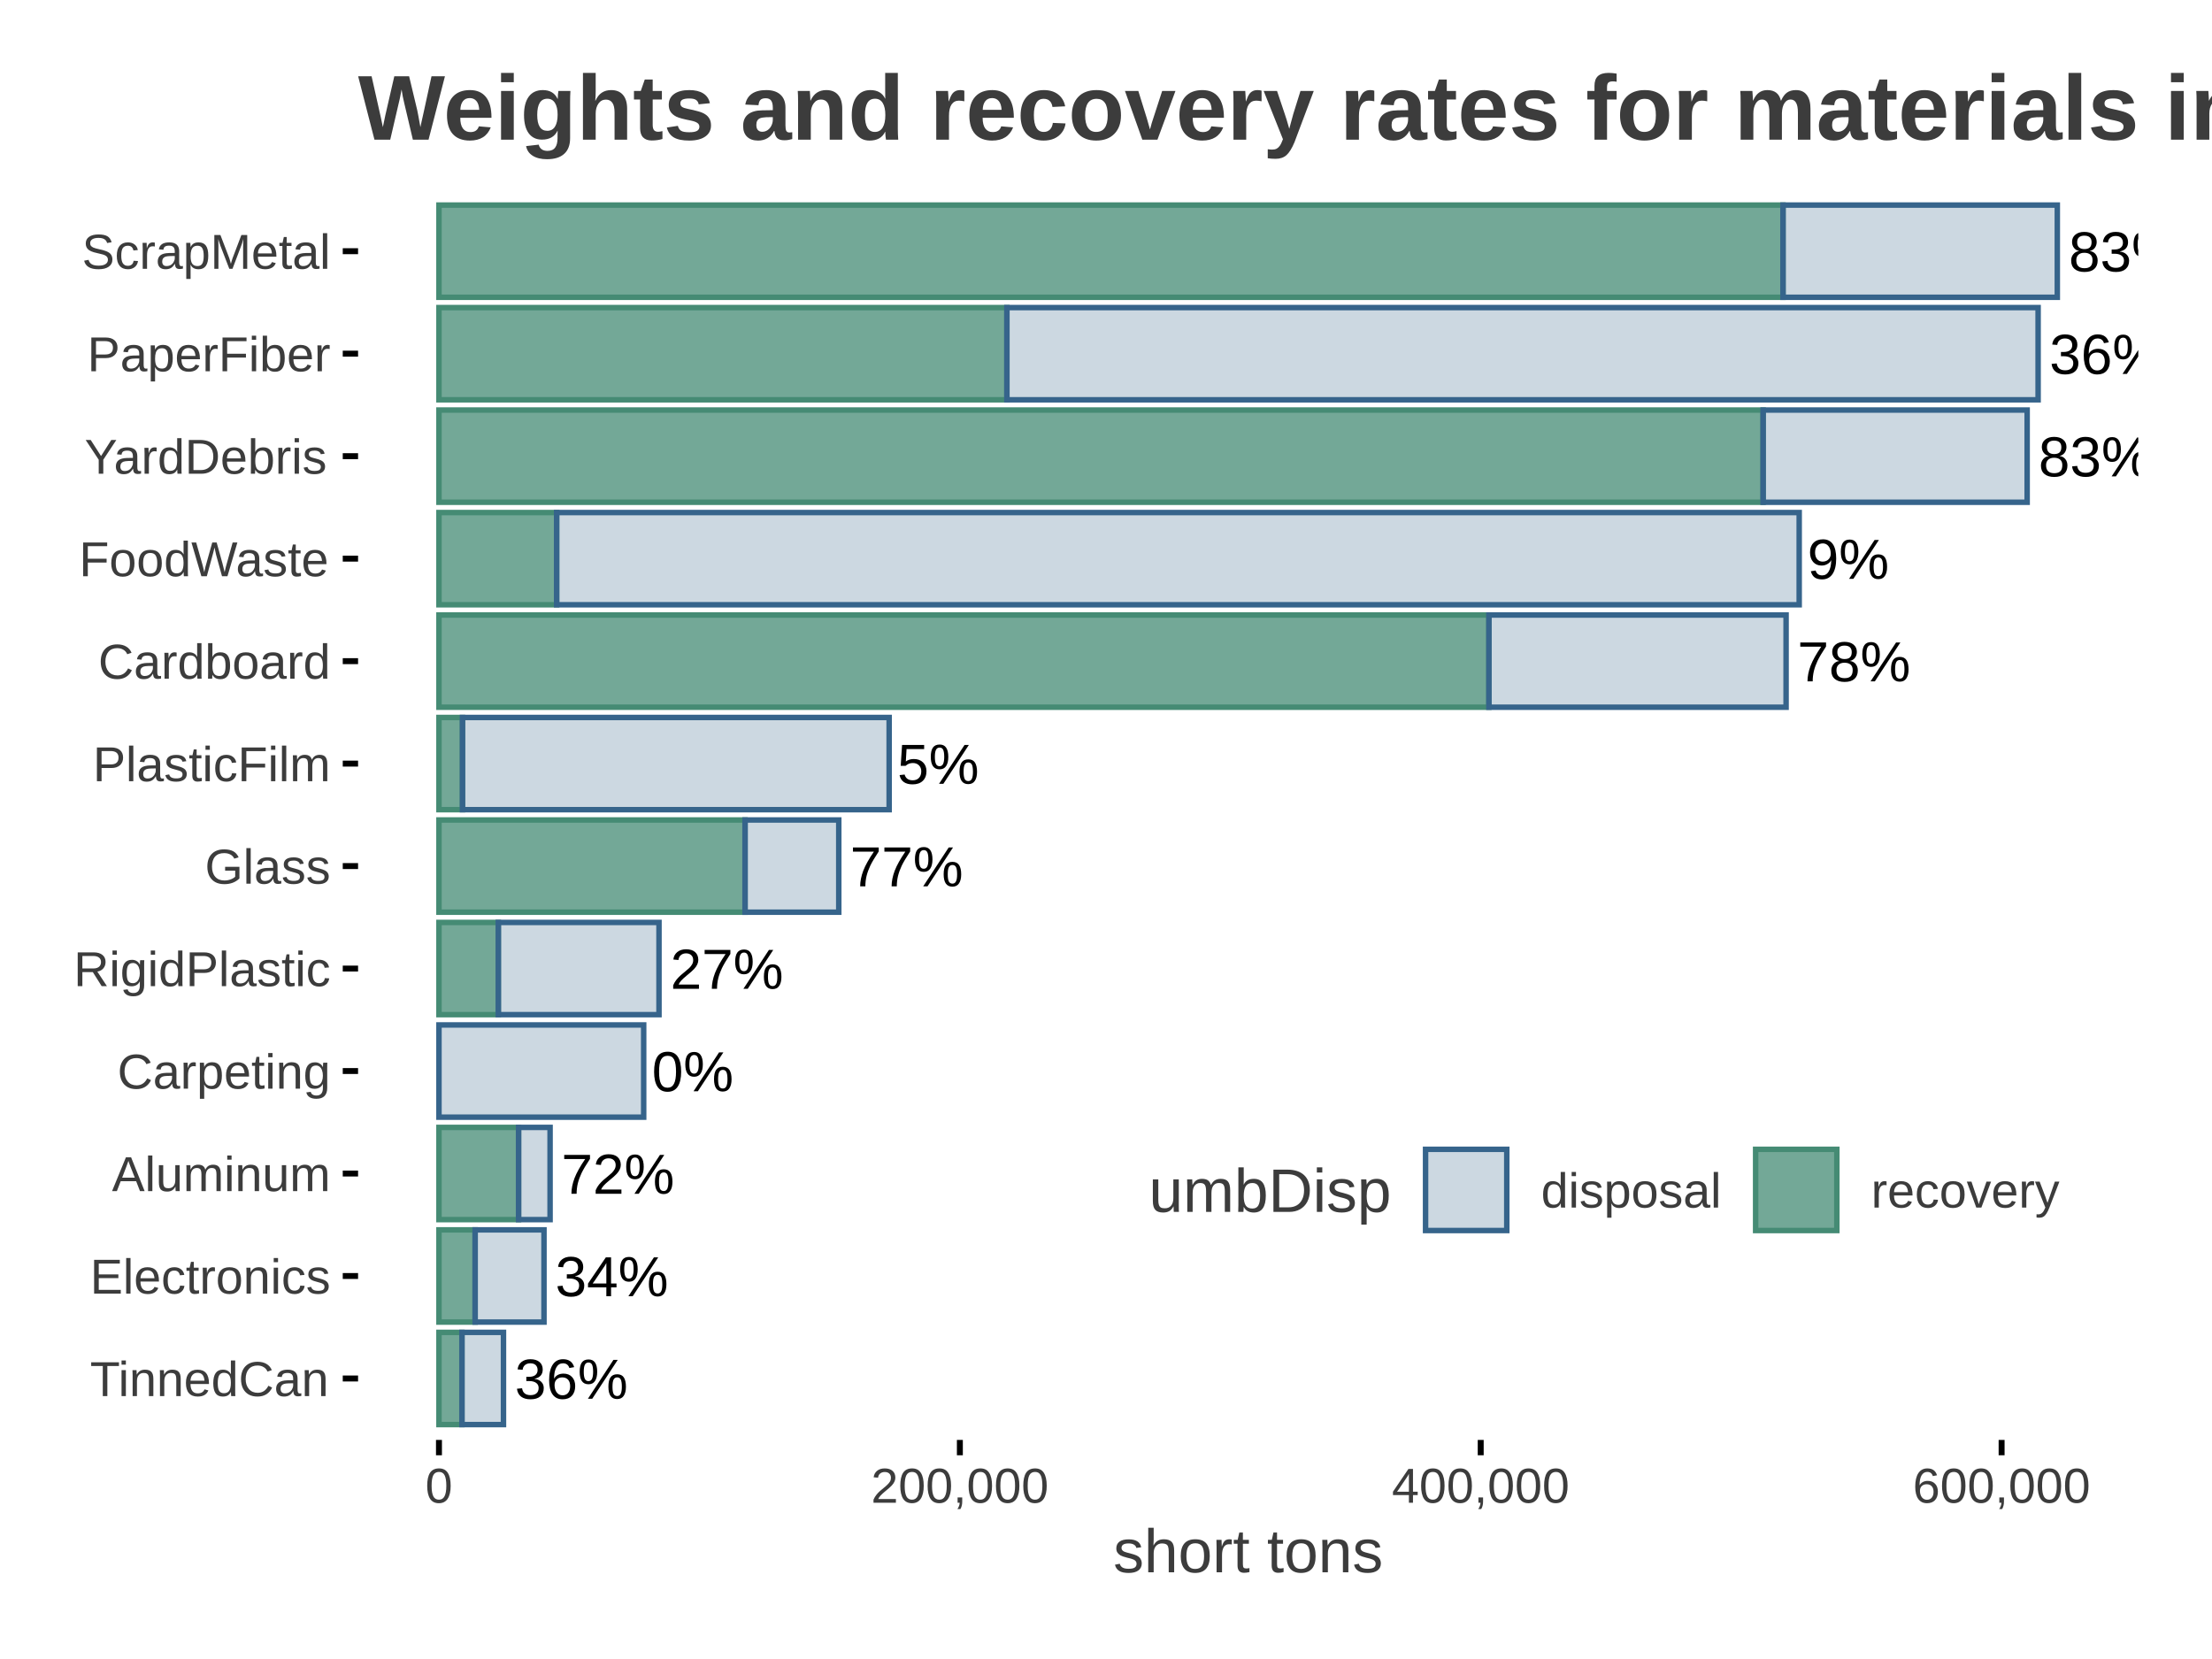
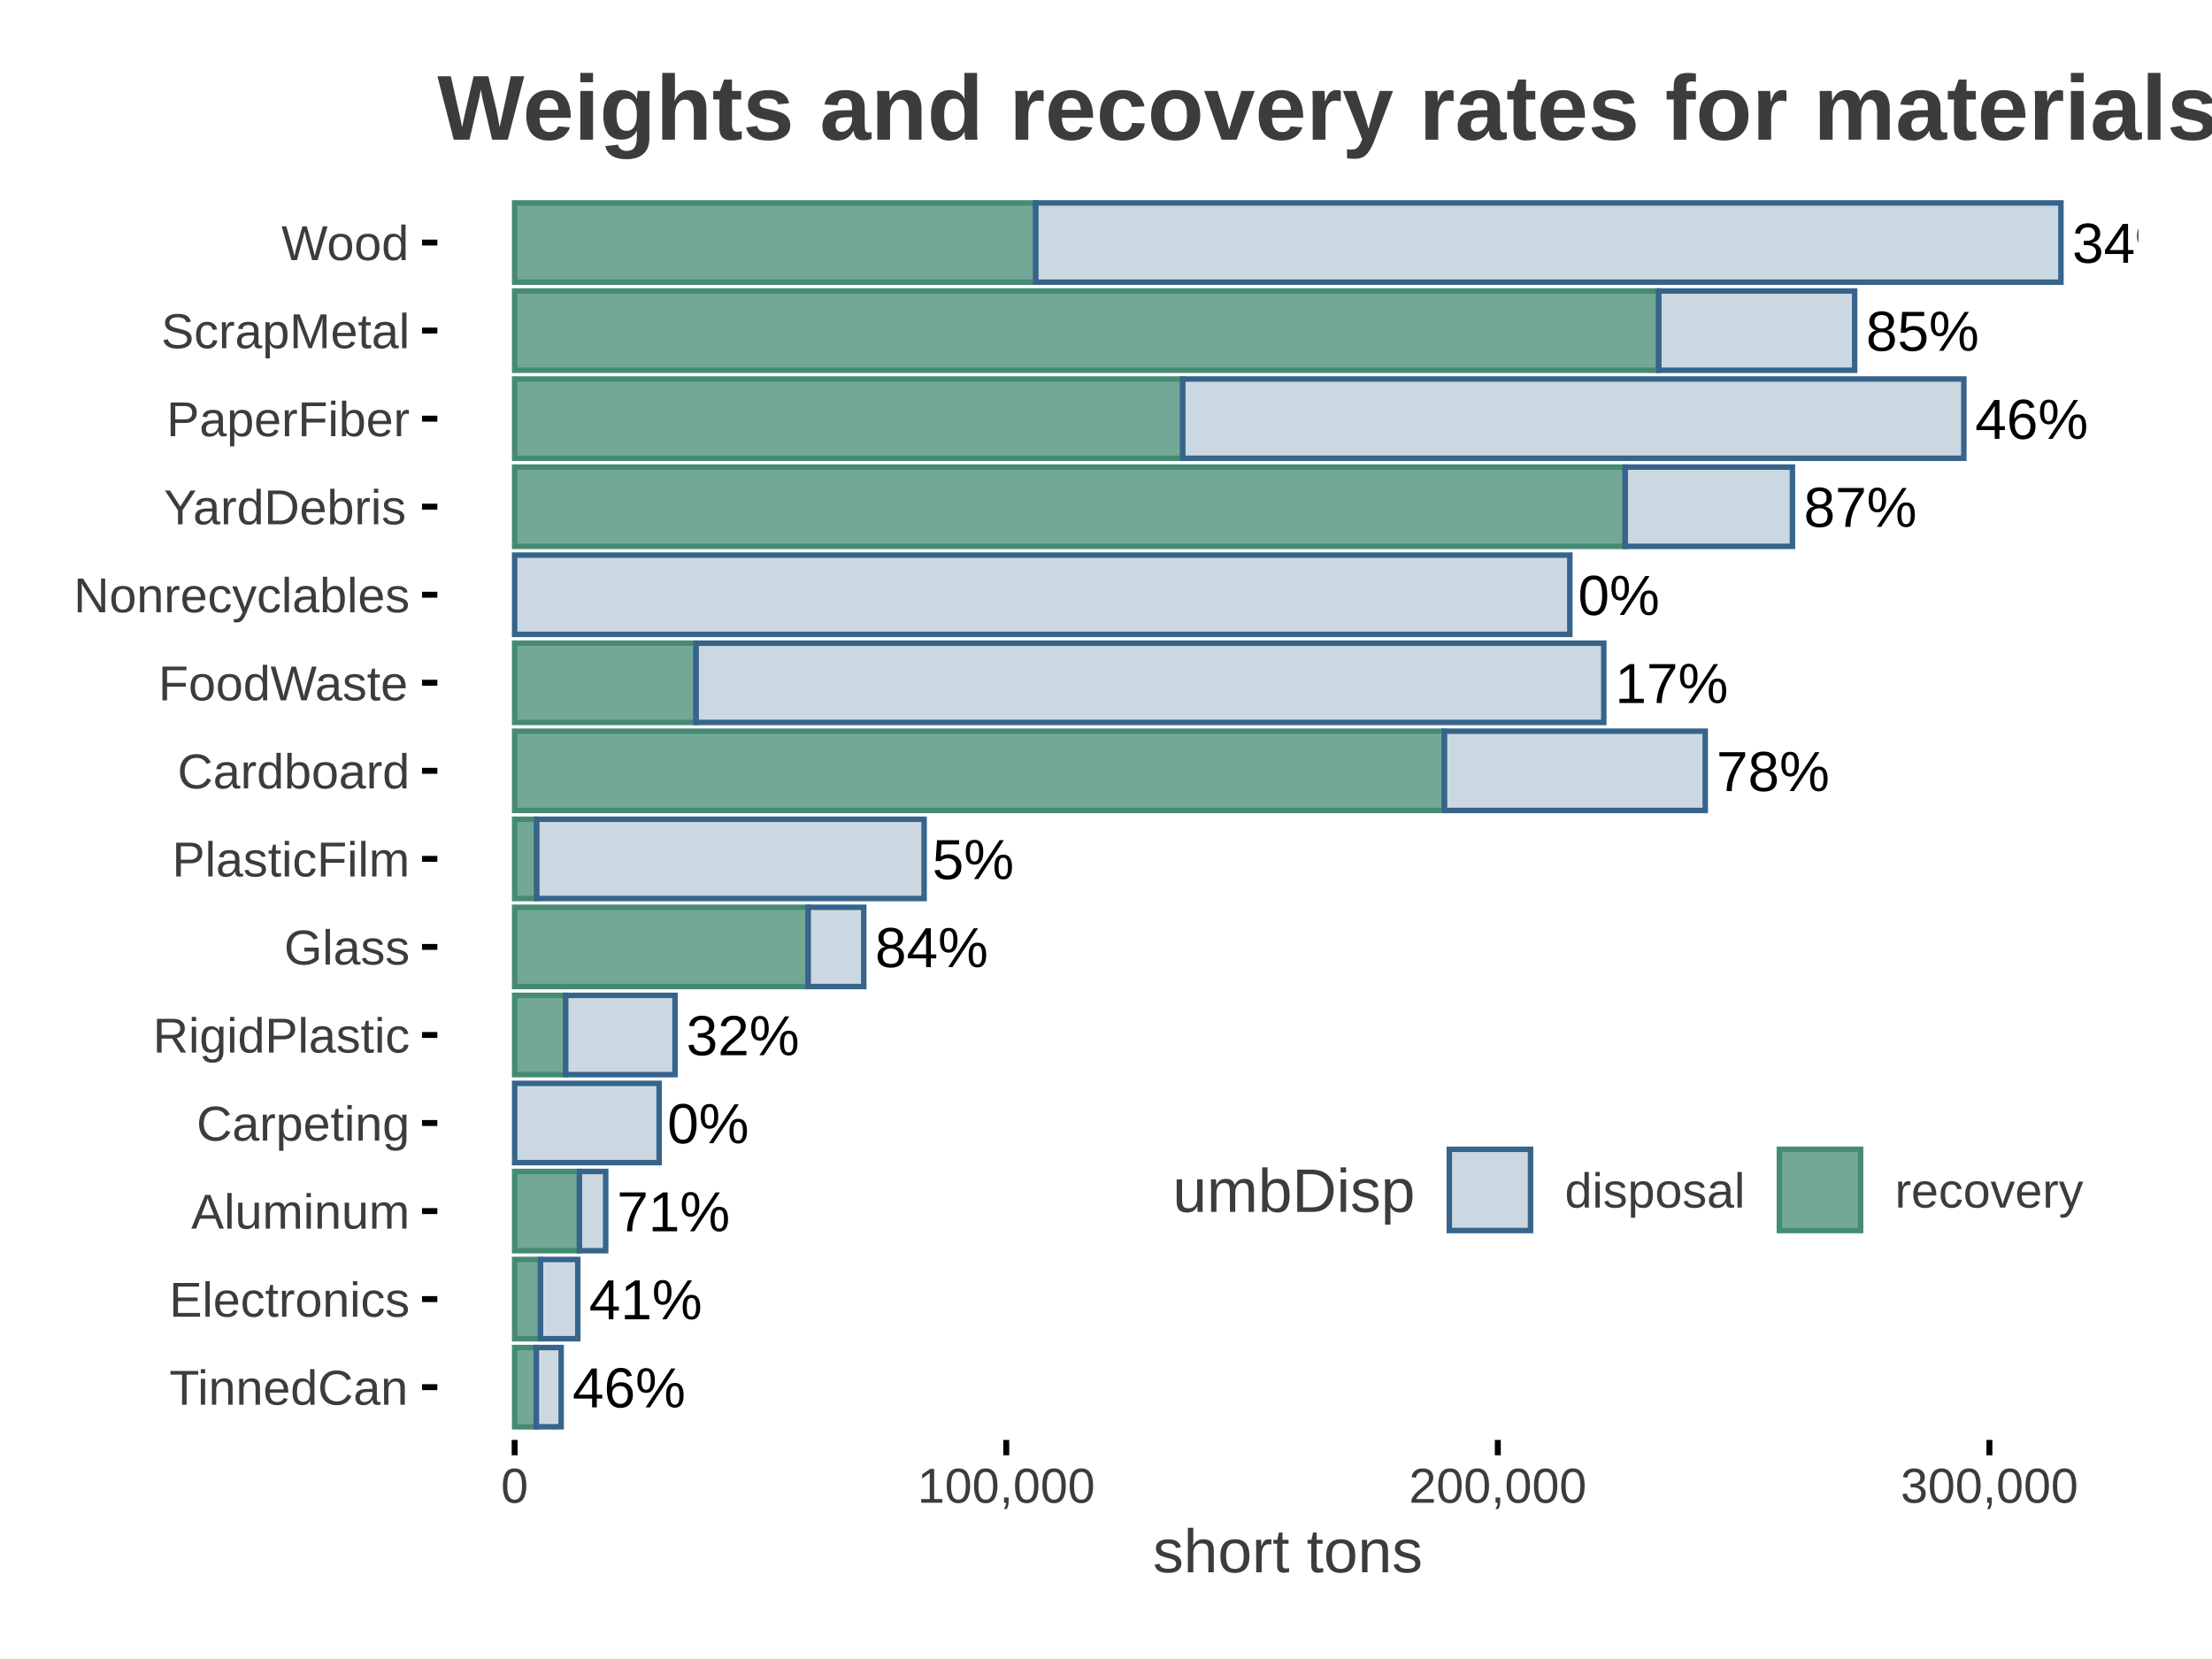
<svg xmlns="http://www.w3.org/2000/svg" viewBox="0 0 432.00 324.00">
  <defs>
    <style type="text/css">
    line, polyline, polygon, path, rect, circle {
      fill: none;
      stroke: #000000;
      stroke-linecap: round;
      stroke-linejoin: round;
      stroke-miterlimit: 10.00;
    }
  </style>
  </defs>
  <rect width="100%" height="100%" style="stroke: none; fill: none;" />
  <rect x="0.00" y="0.00" width="432.00" height="324.00" style="stroke-width: 1.16; stroke: none;" />
  <defs>
-     <clipPath id="cpNjkuOTN8NDE3LjYwfDI4MS4yMnwzNy4wNQ==">
-       <rect x="69.93" y="37.05" width="347.67" height="244.17" />
+     <clipPath id="cpODUuNDF8NDE3LjYwfDI4MS4yMnwzNy4wNQ==">
+       <rect x="85.41" y="37.05" width="332.19" height="244.17" />
    </clipPath>
  </defs>
-   <rect x="69.93" y="37.05" width="347.67" height="244.17" style="stroke-width: 1.16; stroke: none;" clip-path="url(#cpNjkuOTN8NDE3LjYwfDI4MS4yMnwzNy4wNQ==)" />
-   <rect x="85.73" y="260.21" width="4.48" height="18.01" style="stroke-width: 1.07; stroke: #458B74; stroke-linecap: square; stroke-linejoin: miter; fill: #458B74; fill-opacity: 0.75;" clip-path="url(#cpNjkuOTN8NDE3LjYwfDI4MS4yMnwzNy4wNQ==)" />
-   <rect x="90.22" y="260.21" width="8.11" height="18.01" style="stroke-width: 1.07; stroke: #36648B; stroke-linecap: square; stroke-linejoin: miter; fill: #36648B; fill-opacity: 0.25;" clip-path="url(#cpNjkuOTN8NDE3LjYwfDI4MS4yMnwzNy4wNQ==)" />
-   <rect x="85.73" y="240.19" width="7.06" height="18.01" style="stroke-width: 1.07; stroke: #458B74; stroke-linecap: square; stroke-linejoin: miter; fill: #458B74; fill-opacity: 0.75;" clip-path="url(#cpNjkuOTN8NDE3LjYwfDI4MS4yMnwzNy4wNQ==)" />
-   <rect x="92.79" y="240.19" width="13.45" height="18.01" style="stroke-width: 1.07; stroke: #36648B; stroke-linecap: square; stroke-linejoin: miter; fill: #36648B; fill-opacity: 0.25;" clip-path="url(#cpNjkuOTN8NDE3LjYwfDI4MS4yMnwzNy4wNQ==)" />
-   <rect x="85.73" y="220.18" width="15.54" height="18.01" style="stroke-width: 1.07; stroke: #458B74; stroke-linecap: square; stroke-linejoin: miter; fill: #458B74; fill-opacity: 0.75;" clip-path="url(#cpNjkuOTN8NDE3LjYwfDI4MS4yMnwzNy4wNQ==)" />
-   <rect x="101.28" y="220.18" width="6.15" height="18.01" style="stroke-width: 1.07; stroke: #36648B; stroke-linecap: square; stroke-linejoin: miter; fill: #36648B; fill-opacity: 0.25;" clip-path="url(#cpNjkuOTN8NDE3LjYwfDI4MS4yMnwzNy4wNQ==)" />
-   <rect x="85.73" y="200.17" width="0.00" height="18.01" style="stroke-width: 1.07; stroke: #458B74; stroke-linecap: square; stroke-linejoin: miter; fill: #458B74; fill-opacity: 0.75;" clip-path="url(#cpNjkuOTN8NDE3LjYwfDI4MS4yMnwzNy4wNQ==)" />
-   <rect x="85.73" y="200.17" width="39.98" height="18.01" style="stroke-width: 1.07; stroke: #36648B; stroke-linecap: square; stroke-linejoin: miter; fill: #36648B; fill-opacity: 0.25;" clip-path="url(#cpNjkuOTN8NDE3LjYwfDI4MS4yMnwzNy4wNQ==)" />
-   <rect x="85.73" y="180.15" width="11.59" height="18.01" style="stroke-width: 1.07; stroke: #458B74; stroke-linecap: square; stroke-linejoin: miter; fill: #458B74; fill-opacity: 0.75;" clip-path="url(#cpNjkuOTN8NDE3LjYwfDI4MS4yMnwzNy4wNQ==)" />
-   <rect x="97.32" y="180.15" width="31.38" height="18.01" style="stroke-width: 1.07; stroke: #36648B; stroke-linecap: square; stroke-linejoin: miter; fill: #36648B; fill-opacity: 0.25;" clip-path="url(#cpNjkuOTN8NDE3LjYwfDI4MS4yMnwzNy4wNQ==)" />
-   <rect x="85.73" y="160.14" width="59.77" height="18.01" style="stroke-width: 1.07; stroke: #458B74; stroke-linecap: square; stroke-linejoin: miter; fill: #458B74; fill-opacity: 0.75;" clip-path="url(#cpNjkuOTN8NDE3LjYwfDI4MS4yMnwzNy4wNQ==)" />
-   <rect x="145.51" y="160.14" width="18.30" height="18.01" style="stroke-width: 1.07; stroke: #36648B; stroke-linecap: square; stroke-linejoin: miter; fill: #36648B; fill-opacity: 0.25;" clip-path="url(#cpNjkuOTN8NDE3LjYwfDI4MS4yMnwzNy4wNQ==)" />
-   <rect x="85.73" y="140.12" width="4.59" height="18.01" style="stroke-width: 1.07; stroke: #458B74; stroke-linecap: square; stroke-linejoin: miter; fill: #458B74; fill-opacity: 0.75;" clip-path="url(#cpNjkuOTN8NDE3LjYwfDI4MS4yMnwzNy4wNQ==)" />
-   <rect x="90.32" y="140.12" width="83.33" height="18.01" style="stroke-width: 1.07; stroke: #36648B; stroke-linecap: square; stroke-linejoin: miter; fill: #36648B; fill-opacity: 0.25;" clip-path="url(#cpNjkuOTN8NDE3LjYwfDI4MS4yMnwzNy4wNQ==)" />
-   <rect x="85.73" y="120.11" width="205.04" height="18.01" style="stroke-width: 1.07; stroke: #458B74; stroke-linecap: square; stroke-linejoin: miter; fill: #458B74; fill-opacity: 0.75;" clip-path="url(#cpNjkuOTN8NDE3LjYwfDI4MS4yMnwzNy4wNQ==)" />
-   <rect x="290.78" y="120.11" width="58.04" height="18.01" style="stroke-width: 1.07; stroke: #36648B; stroke-linecap: square; stroke-linejoin: miter; fill: #36648B; fill-opacity: 0.25;" clip-path="url(#cpNjkuOTN8NDE3LjYwfDI4MS4yMnwzNy4wNQ==)" />
-   <rect x="85.73" y="100.10" width="22.98" height="18.01" style="stroke-width: 1.07; stroke: #458B74; stroke-linecap: square; stroke-linejoin: miter; fill: #458B74; fill-opacity: 0.75;" clip-path="url(#cpNjkuOTN8NDE3LjYwfDI4MS4yMnwzNy4wNQ==)" />
-   <rect x="108.71" y="100.10" width="242.67" height="18.01" style="stroke-width: 1.07; stroke: #36648B; stroke-linecap: square; stroke-linejoin: miter; fill: #36648B; fill-opacity: 0.25;" clip-path="url(#cpNjkuOTN8NDE3LjYwfDI4MS4yMnwzNy4wNQ==)" />
-   <rect x="85.73" y="80.08" width="258.60" height="18.01" style="stroke-width: 1.07; stroke: #458B74; stroke-linecap: square; stroke-linejoin: miter; fill: #458B74; fill-opacity: 0.75;" clip-path="url(#cpNjkuOTN8NDE3LjYwfDI4MS4yMnwzNy4wNQ==)" />
-   <rect x="344.33" y="80.08" width="51.57" height="18.01" style="stroke-width: 1.07; stroke: #36648B; stroke-linecap: square; stroke-linejoin: miter; fill: #36648B; fill-opacity: 0.25;" clip-path="url(#cpNjkuOTN8NDE3LjYwfDI4MS4yMnwzNy4wNQ==)" />
-   <rect x="85.73" y="60.07" width="110.91" height="18.01" style="stroke-width: 1.07; stroke: #458B74; stroke-linecap: square; stroke-linejoin: miter; fill: #458B74; fill-opacity: 0.75;" clip-path="url(#cpNjkuOTN8NDE3LjYwfDI4MS4yMnwzNy4wNQ==)" />
-   <rect x="196.64" y="60.07" width="201.40" height="18.01" style="stroke-width: 1.07; stroke: #36648B; stroke-linecap: square; stroke-linejoin: miter; fill: #36648B; fill-opacity: 0.25;" clip-path="url(#cpNjkuOTN8NDE3LjYwfDI4MS4yMnwzNy4wNQ==)" />
-   <rect x="85.73" y="40.05" width="262.49" height="18.01" style="stroke-width: 1.07; stroke: #458B74; stroke-linecap: square; stroke-linejoin: miter; fill: #458B74; fill-opacity: 0.75;" clip-path="url(#cpNjkuOTN8NDE3LjYwfDI4MS4yMnwzNy4wNQ==)" />
-   <rect x="348.22" y="40.05" width="53.57" height="18.01" style="stroke-width: 1.07; stroke: #36648B; stroke-linecap: square; stroke-linejoin: miter; fill: #36648B; fill-opacity: 0.25;" clip-path="url(#cpNjkuOTN8NDE3LjYwfDI4MS4yMnwzNy4wNQ==)" />
-   <g clip-path="url(#cpNjkuOTN8NDE3LjYwfDI4MS4yMnwzNy4wNQ==)">
-     <text x="109.63" y="233.14" style="font-size: 11.04px; font-family: Arial;" textLength="22.10px" lengthAdjust="spacingAndGlyphs">72%</text>
+   <rect x="85.41" y="37.05" width="332.19" height="244.17" style="stroke-width: 1.16; stroke: none;" clip-path="url(#cpODUuNDF8NDE3LjYwfDI4MS4yMnwzNy4wNQ==)" />
+   <rect x="100.51" y="263.17" width="4.22" height="15.48" style="stroke-width: 1.07; stroke: #458B74; stroke-linecap: square; stroke-linejoin: miter; fill: #458B74; fill-opacity: 0.75;" clip-path="url(#cpODUuNDF8NDE3LjYwfDI4MS4yMnwzNy4wNQ==)" />
+   <rect x="104.73" y="263.17" width="4.86" height="15.48" style="stroke-width: 1.07; stroke: #36648B; stroke-linecap: square; stroke-linejoin: miter; fill: #36648B; fill-opacity: 0.25;" clip-path="url(#cpODUuNDF8NDE3LjYwfDI4MS4yMnwzNy4wNQ==)" />
+   <rect x="100.51" y="245.97" width="5.04" height="15.48" style="stroke-width: 1.07; stroke: #458B74; stroke-linecap: square; stroke-linejoin: miter; fill: #458B74; fill-opacity: 0.75;" clip-path="url(#cpODUuNDF8NDE3LjYwfDI4MS4yMnwzNy4wNQ==)" />
+   <rect x="105.55" y="245.97" width="7.29" height="15.48" style="stroke-width: 1.07; stroke: #36648B; stroke-linecap: square; stroke-linejoin: miter; fill: #36648B; fill-opacity: 0.25;" clip-path="url(#cpODUuNDF8NDE3LjYwfDI4MS4yMnwzNy4wNQ==)" />
+   <rect x="100.51" y="228.78" width="12.65" height="15.48" style="stroke-width: 1.07; stroke: #458B74; stroke-linecap: square; stroke-linejoin: miter; fill: #458B74; fill-opacity: 0.75;" clip-path="url(#cpODUuNDF8NDE3LjYwfDI4MS4yMnwzNy4wNQ==)" />
+   <rect x="113.16" y="228.78" width="5.13" height="15.48" style="stroke-width: 1.07; stroke: #36648B; stroke-linecap: square; stroke-linejoin: miter; fill: #36648B; fill-opacity: 0.25;" clip-path="url(#cpODUuNDF8NDE3LjYwfDI4MS4yMnwzNy4wNQ==)" />
+   <rect x="100.51" y="211.58" width="0.00" height="15.48" style="stroke-width: 1.07; stroke: #458B74; stroke-linecap: square; stroke-linejoin: miter; fill: #458B74; fill-opacity: 0.75;" clip-path="url(#cpODUuNDF8NDE3LjYwfDI4MS4yMnwzNy4wNQ==)" />
+   <rect x="100.51" y="211.58" width="28.22" height="15.48" style="stroke-width: 1.07; stroke: #36648B; stroke-linecap: square; stroke-linejoin: miter; fill: #36648B; fill-opacity: 0.25;" clip-path="url(#cpODUuNDF8NDE3LjYwfDI4MS4yMnwzNy4wNQ==)" />
+   <rect x="100.51" y="194.39" width="9.94" height="15.48" style="stroke-width: 1.07; stroke: #458B74; stroke-linecap: square; stroke-linejoin: miter; fill: #458B74; fill-opacity: 0.75;" clip-path="url(#cpODUuNDF8NDE3LjYwfDI4MS4yMnwzNy4wNQ==)" />
+   <rect x="110.45" y="194.39" width="21.38" height="15.48" style="stroke-width: 1.07; stroke: #36648B; stroke-linecap: square; stroke-linejoin: miter; fill: #36648B; fill-opacity: 0.25;" clip-path="url(#cpODUuNDF8NDE3LjYwfDI4MS4yMnwzNy4wNQ==)" />
+   <rect x="100.51" y="177.19" width="57.30" height="15.48" style="stroke-width: 1.07; stroke: #458B74; stroke-linecap: square; stroke-linejoin: miter; fill: #458B74; fill-opacity: 0.75;" clip-path="url(#cpODUuNDF8NDE3LjYwfDI4MS4yMnwzNy4wNQ==)" />
+   <rect x="157.81" y="177.19" width="10.88" height="15.48" style="stroke-width: 1.07; stroke: #36648B; stroke-linecap: square; stroke-linejoin: miter; fill: #36648B; fill-opacity: 0.25;" clip-path="url(#cpODUuNDF8NDE3LjYwfDI4MS4yMnwzNy4wNQ==)" />
+   <rect x="100.51" y="160.00" width="4.29" height="15.48" style="stroke-width: 1.07; stroke: #458B74; stroke-linecap: square; stroke-linejoin: miter; fill: #458B74; fill-opacity: 0.75;" clip-path="url(#cpODUuNDF8NDE3LjYwfDI4MS4yMnwzNy4wNQ==)" />
+   <rect x="104.80" y="160.00" width="75.68" height="15.48" style="stroke-width: 1.07; stroke: #36648B; stroke-linecap: square; stroke-linejoin: miter; fill: #36648B; fill-opacity: 0.25;" clip-path="url(#cpODUuNDF8NDE3LjYwfDI4MS4yMnwzNy4wNQ==)" />
+   <rect x="100.51" y="142.80" width="181.56" height="15.48" style="stroke-width: 1.07; stroke: #458B74; stroke-linecap: square; stroke-linejoin: miter; fill: #458B74; fill-opacity: 0.75;" clip-path="url(#cpODUuNDF8NDE3LjYwfDI4MS4yMnwzNy4wNQ==)" />
+   <rect x="282.07" y="142.80" width="50.96" height="15.48" style="stroke-width: 1.07; stroke: #36648B; stroke-linecap: square; stroke-linejoin: miter; fill: #36648B; fill-opacity: 0.25;" clip-path="url(#cpODUuNDF8NDE3LjYwfDI4MS4yMnwzNy4wNQ==)" />
+   <rect x="100.51" y="125.61" width="35.41" height="15.48" style="stroke-width: 1.07; stroke: #458B74; stroke-linecap: square; stroke-linejoin: miter; fill: #458B74; fill-opacity: 0.75;" clip-path="url(#cpODUuNDF8NDE3LjYwfDI4MS4yMnwzNy4wNQ==)" />
+   <rect x="135.92" y="125.61" width="177.30" height="15.48" style="stroke-width: 1.07; stroke: #36648B; stroke-linecap: square; stroke-linejoin: miter; fill: #36648B; fill-opacity: 0.25;" clip-path="url(#cpODUuNDF8NDE3LjYwfDI4MS4yMnwzNy4wNQ==)" />
+   <rect x="100.51" y="108.41" width="206.08" height="15.48" style="stroke-width: 1.07; stroke: #36648B; stroke-linecap: square; stroke-linejoin: miter; fill: #36648B; fill-opacity: 0.25;" clip-path="url(#cpODUuNDF8NDE3LjYwfDI4MS4yMnwzNy4wNQ==)" />
+   <rect x="100.51" y="91.22" width="216.87" height="15.48" style="stroke-width: 1.07; stroke: #458B74; stroke-linecap: square; stroke-linejoin: miter; fill: #458B74; fill-opacity: 0.75;" clip-path="url(#cpODUuNDF8NDE3LjYwfDI4MS4yMnwzNy4wNQ==)" />
+   <rect x="317.38" y="91.22" width="32.68" height="15.48" style="stroke-width: 1.07; stroke: #36648B; stroke-linecap: square; stroke-linejoin: miter; fill: #36648B; fill-opacity: 0.25;" clip-path="url(#cpODUuNDF8NDE3LjYwfDI4MS4yMnwzNy4wNQ==)" />
+   <rect x="100.51" y="74.02" width="130.46" height="15.48" style="stroke-width: 1.07; stroke: #458B74; stroke-linecap: square; stroke-linejoin: miter; fill: #458B74; fill-opacity: 0.75;" clip-path="url(#cpODUuNDF8NDE3LjYwfDI4MS4yMnwzNy4wNQ==)" />
+   <rect x="230.97" y="74.02" width="152.57" height="15.48" style="stroke-width: 1.07; stroke: #36648B; stroke-linecap: square; stroke-linejoin: miter; fill: #36648B; fill-opacity: 0.25;" clip-path="url(#cpODUuNDF8NDE3LjYwfDI4MS4yMnwzNy4wNQ==)" />
+   <rect x="100.51" y="56.83" width="223.42" height="15.48" style="stroke-width: 1.07; stroke: #458B74; stroke-linecap: square; stroke-linejoin: miter; fill: #458B74; fill-opacity: 0.75;" clip-path="url(#cpODUuNDF8NDE3LjYwfDI4MS4yMnwzNy4wNQ==)" />
+   <rect x="323.93" y="56.83" width="38.28" height="15.48" style="stroke-width: 1.07; stroke: #36648B; stroke-linecap: square; stroke-linejoin: miter; fill: #36648B; fill-opacity: 0.25;" clip-path="url(#cpODUuNDF8NDE3LjYwfDI4MS4yMnwzNy4wNQ==)" />
+   <rect x="100.51" y="39.63" width="101.75" height="15.48" style="stroke-width: 1.07; stroke: #458B74; stroke-linecap: square; stroke-linejoin: miter; fill: #458B74; fill-opacity: 0.75;" clip-path="url(#cpODUuNDF8NDE3LjYwfDI4MS4yMnwzNy4wNQ==)" />
+   <rect x="202.26" y="39.63" width="200.24" height="15.48" style="stroke-width: 1.07; stroke: #36648B; stroke-linecap: square; stroke-linejoin: miter; fill: #36648B; fill-opacity: 0.25;" clip-path="url(#cpODUuNDF8NDE3LjYwfDI4MS4yMnwzNy4wNQ==)" />
+   <g clip-path="url(#cpODUuNDF8NDE3LjYwfDI4MS4yMnwzNy4wNQ==)">
+     <text x="120.49" y="240.47" style="font-size: 11.04px; font-family: Arial;" textLength="22.10px" lengthAdjust="spacingAndGlyphs">71%</text>
  </g>
-   <g clip-path="url(#cpNjkuOTN8NDE3LjYwfDI4MS4yMnwzNy4wNQ==)">
-     <text x="351.03" y="133.07" style="font-size: 11.04px; font-family: Arial;" textLength="22.10px" lengthAdjust="spacingAndGlyphs">78%</text>
+   <g clip-path="url(#cpODUuNDF8NDE3LjYwfDI4MS4yMnwzNy4wNQ==)">
+     <text x="335.23" y="154.49" style="font-size: 11.04px; font-family: Arial;" textLength="22.10px" lengthAdjust="spacingAndGlyphs">78%</text>
  </g>
-   <g clip-path="url(#cpNjkuOTN8NDE3LjYwfDI4MS4yMnwzNy4wNQ==)">
-     <text x="127.31" y="213.12" style="font-size: 11.04px; font-family: Arial;" textLength="15.96px" lengthAdjust="spacingAndGlyphs">0%</text>
+   <g clip-path="url(#cpODUuNDF8NDE3LjYwfDI4MS4yMnwzNy4wNQ==)">
+     <text x="130.32" y="223.27" style="font-size: 11.04px; font-family: Arial;" textLength="15.96px" lengthAdjust="spacingAndGlyphs">0%</text>
  </g>
-   <g clip-path="url(#cpNjkuOTN8NDE3LjYwfDI4MS4yMnwzNy4wNQ==)">
-     <text x="108.45" y="253.15" style="font-size: 11.04px; font-family: Arial;" textLength="22.10px" lengthAdjust="spacingAndGlyphs">34%</text>
+   <g clip-path="url(#cpODUuNDF8NDE3LjYwfDI4MS4yMnwzNy4wNQ==)">
+     <text x="115.05" y="257.66" style="font-size: 11.04px; font-family: Arial;" textLength="22.10px" lengthAdjust="spacingAndGlyphs">41%</text>
  </g>
-   <g clip-path="url(#cpNjkuOTN8NDE3LjYwfDI4MS4yMnwzNy4wNQ==)">
-     <text x="352.98" y="113.05" style="font-size: 11.04px; font-family: Arial;" textLength="15.96px" lengthAdjust="spacingAndGlyphs">9%</text>
+   <g clip-path="url(#cpODUuNDF8NDE3LjYwfDI4MS4yMnwzNy4wNQ==)">
+     <text x="315.43" y="137.30" style="font-size: 11.04px; font-family: Arial;" textLength="22.10px" lengthAdjust="spacingAndGlyphs">17%</text>
  </g>
-   <g clip-path="url(#cpNjkuOTN8NDE3LjYwfDI4MS4yMnwzNy4wNQ==)">
-     <text x="166.02" y="173.10" style="font-size: 11.04px; font-family: Arial;" textLength="22.10px" lengthAdjust="spacingAndGlyphs">77%</text>
+   <g clip-path="url(#cpODUuNDF8NDE3LjYwfDI4MS4yMnwzNy4wNQ==)">
+     <text x="170.90" y="188.88" style="font-size: 11.04px; font-family: Arial;" textLength="22.10px" lengthAdjust="spacingAndGlyphs">84%</text>
  </g>
-   <g clip-path="url(#cpNjkuOTN8NDE3LjYwfDI4MS4yMnwzNy4wNQ==)">
-     <text x="400.25" y="73.02" style="font-size: 11.04px; font-family: Arial;" textLength="22.10px" lengthAdjust="spacingAndGlyphs">36%</text>
+   <g clip-path="url(#cpODUuNDF8NDE3LjYwfDI4MS4yMnwzNy4wNQ==)">
+     <text x="308.18" y="120.10" style="font-size: 11.04px; font-family: Arial;" textLength="15.96px" lengthAdjust="spacingAndGlyphs">0%</text>
  </g>
-   <g clip-path="url(#cpNjkuOTN8NDE3LjYwfDI4MS4yMnwzNy4wNQ==)">
-     <text x="175.25" y="153.08" style="font-size: 11.04px; font-family: Arial;" textLength="15.96px" lengthAdjust="spacingAndGlyphs">5%</text>
+   <g clip-path="url(#cpODUuNDF8NDE3LjYwfDI4MS4yMnwzNy4wNQ==)">
+     <text x="385.74" y="85.71" style="font-size: 11.04px; font-family: Arial;" textLength="22.10px" lengthAdjust="spacingAndGlyphs">46%</text>
  </g>
-   <g clip-path="url(#cpNjkuOTN8NDE3LjYwfDI4MS4yMnwzNy4wNQ==)">
-     <text x="130.91" y="193.11" style="font-size: 11.04px; font-family: Arial;" textLength="22.10px" lengthAdjust="spacingAndGlyphs">27%</text>
+   <g clip-path="url(#cpODUuNDF8NDE3LjYwfDI4MS4yMnwzNy4wNQ==)">
+     <text x="182.08" y="171.69" style="font-size: 11.04px; font-family: Arial;" textLength="15.96px" lengthAdjust="spacingAndGlyphs">5%</text>
  </g>
-   <g clip-path="url(#cpNjkuOTN8NDE3LjYwfDI4MS4yMnwzNy4wNQ==)">
-     <text x="404.01" y="53.01" style="font-size: 11.04px; font-family: Arial;" textLength="22.10px" lengthAdjust="spacingAndGlyphs">83%</text>
+   <g clip-path="url(#cpODUuNDF8NDE3LjYwfDI4MS4yMnwzNy4wNQ==)">
+     <text x="134.04" y="206.08" style="font-size: 11.04px; font-family: Arial;" textLength="22.10px" lengthAdjust="spacingAndGlyphs">32%</text>
  </g>
-   <g clip-path="url(#cpNjkuOTN8NDE3LjYwfDI4MS4yMnwzNy4wNQ==)">
-     <text x="100.54" y="273.17" style="font-size: 11.04px; font-family: Arial;" textLength="22.10px" lengthAdjust="spacingAndGlyphs">36%</text>
+   <g clip-path="url(#cpODUuNDF8NDE3LjYwfDI4MS4yMnwzNy4wNQ==)">
+     <text x="364.42" y="68.51" style="font-size: 11.04px; font-family: Arial;" textLength="22.10px" lengthAdjust="spacingAndGlyphs">85%</text>
  </g>
-   <g clip-path="url(#cpNjkuOTN8NDE3LjYwfDI4MS4yMnwzNy4wNQ==)">
-     <text x="398.11" y="93.04" style="font-size: 11.04px; font-family: Arial;" textLength="22.10px" lengthAdjust="spacingAndGlyphs">83%</text>
+   <g clip-path="url(#cpODUuNDF8NDE3LjYwfDI4MS4yMnwzNy4wNQ==)">
+     <text x="111.81" y="274.86" style="font-size: 11.04px; font-family: Arial;" textLength="22.10px" lengthAdjust="spacingAndGlyphs">46%</text>
  </g>
-   <rect x="69.93" y="37.05" width="347.67" height="244.17" style="stroke-width: 1.16; stroke: none;" clip-path="url(#cpNjkuOTN8NDE3LjYwfDI4MS4yMnwzNy4wNQ==)" />
+   <g clip-path="url(#cpODUuNDF8NDE3LjYwfDI4MS4yMnwzNy4wNQ==)">
+     <text x="404.71" y="51.32" style="font-size: 11.04px; font-family: Arial;" textLength="22.10px" lengthAdjust="spacingAndGlyphs">34%</text>
+   </g>
+   <g clip-path="url(#cpODUuNDF8NDE3LjYwfDI4MS4yMnwzNy4wNQ==)">
+     <text x="352.27" y="102.90" style="font-size: 11.04px; font-family: Arial;" textLength="22.10px" lengthAdjust="spacingAndGlyphs">87%</text>
+   </g>
+   <rect x="85.41" y="37.05" width="332.19" height="244.17" style="stroke-width: 1.16; stroke: none;" clip-path="url(#cpODUuNDF8NDE3LjYwfDI4MS4yMnwzNy4wNQ==)" />
  <defs>
    <clipPath id="cpMC4wMHw0MzIuMDB8MzI0LjAwfDAuMDA=">
      <rect x="0.00" y="0.00" width="432.00" height="324.00" />
    </clipPath>
  </defs>
  <g clip-path="url(#cpMC4wMHw0MzIuMDB8MzI0LjAwfDAuMDA=)">
-     <text x="17.59" y="272.65" style="font-size: 9.60px; fill: #3C3C3C; font-family: Arial;" textLength="46.96px" lengthAdjust="spacingAndGlyphs">TinnedCan</text>
+     <text x="33.07" y="274.34" style="font-size: 9.60px; fill: #3C3C3C; font-family: Arial;" textLength="46.96px" lengthAdjust="spacingAndGlyphs">TinnedCan</text>
  </g>
  <g clip-path="url(#cpMC4wMHw0MzIuMDB8MzI0LjAwfDAuMDA=)">
-     <text x="17.60" y="252.64" style="font-size: 9.60px; fill: #3C3C3C; font-family: Arial;" textLength="46.95px" lengthAdjust="spacingAndGlyphs">Electronics</text>
+     <text x="33.08" y="257.15" style="font-size: 9.60px; fill: #3C3C3C; font-family: Arial;" textLength="46.95px" lengthAdjust="spacingAndGlyphs">Electronics</text>
  </g>
  <g clip-path="url(#cpMC4wMHw0MzIuMDB8MzI0LjAwfDAuMDA=)">
-     <text x="21.87" y="232.62" style="font-size: 9.60px; fill: #3C3C3C; font-family: Arial;" textLength="42.68px" lengthAdjust="spacingAndGlyphs">Aluminum</text>
+     <text x="37.35" y="239.95" style="font-size: 9.60px; fill: #3C3C3C; font-family: Arial;" textLength="42.68px" lengthAdjust="spacingAndGlyphs">Aluminum</text>
  </g>
  <g clip-path="url(#cpMC4wMHw0MzIuMDB8MzI0LjAwfDAuMDA=)">
-     <text x="22.93" y="212.61" style="font-size: 9.60px; fill: #3C3C3C; font-family: Arial;" textLength="41.62px" lengthAdjust="spacingAndGlyphs">Carpeting</text>
+     <text x="38.40" y="222.76" style="font-size: 9.60px; fill: #3C3C3C; font-family: Arial;" textLength="41.62px" lengthAdjust="spacingAndGlyphs">Carpeting</text>
  </g>
  <g clip-path="url(#cpMC4wMHw0MzIuMDB8MzI0LjAwfDAuMDA=)">
-     <text x="14.40" y="192.59" style="font-size: 9.60px; fill: #3C3C3C; font-family: Arial;" textLength="50.15px" lengthAdjust="spacingAndGlyphs">RigidPlastic</text>
+     <text x="29.88" y="205.56" style="font-size: 9.60px; fill: #3C3C3C; font-family: Arial;" textLength="50.15px" lengthAdjust="spacingAndGlyphs">RigidPlastic</text>
  </g>
  <g clip-path="url(#cpMC4wMHw0MzIuMDB8MzI0LjAwfDAuMDA=)">
-     <text x="40.01" y="172.58" style="font-size: 9.60px; fill: #3C3C3C; font-family: Arial;" textLength="24.54px" lengthAdjust="spacingAndGlyphs">Glass</text>
+     <text x="55.49" y="188.37" style="font-size: 9.60px; fill: #3C3C3C; font-family: Arial;" textLength="24.54px" lengthAdjust="spacingAndGlyphs">Glass</text>
  </g>
  <g clip-path="url(#cpMC4wMHw0MzIuMDB8MzI0LjAwfDAuMDA=)">
-     <text x="18.15" y="152.57" style="font-size: 9.60px; fill: #3C3C3C; font-family: Arial;" textLength="46.40px" lengthAdjust="spacingAndGlyphs">PlasticFilm</text>
+     <text x="33.63" y="171.17" style="font-size: 9.60px; fill: #3C3C3C; font-family: Arial;" textLength="46.40px" lengthAdjust="spacingAndGlyphs">PlasticFilm</text>
  </g>
  <g clip-path="url(#cpMC4wMHw0MzIuMDB8MzI0LjAwfDAuMDA=)">
-     <text x="19.19" y="132.55" style="font-size: 9.60px; fill: #3C3C3C; font-family: Arial;" textLength="45.36px" lengthAdjust="spacingAndGlyphs">Cardboard</text>
+     <text x="34.67" y="153.98" style="font-size: 9.60px; fill: #3C3C3C; font-family: Arial;" textLength="45.36px" lengthAdjust="spacingAndGlyphs">Cardboard</text>
  </g>
  <g clip-path="url(#cpMC4wMHw0MzIuMDB8MzI0LjAwfDAuMDA=)">
-     <text x="15.46" y="112.54" style="font-size: 9.60px; fill: #3C3C3C; font-family: Arial;" textLength="49.09px" lengthAdjust="spacingAndGlyphs">FoodWaste</text>
+     <text x="30.94" y="136.78" style="font-size: 9.60px; fill: #3C3C3C; font-family: Arial;" textLength="49.09px" lengthAdjust="spacingAndGlyphs">FoodWaste</text>
  </g>
  <g clip-path="url(#cpMC4wMHw0MzIuMDB8MzI0LjAwfDAuMDA=)">
-     <text x="16.53" y="92.52" style="font-size: 9.60px; fill: #3C3C3C; font-family: Arial;" textLength="48.02px" lengthAdjust="spacingAndGlyphs">YardDebris</text>
+     <text x="14.40" y="119.58" style="font-size: 9.60px; fill: #3C3C3C; font-family: Arial;" textLength="65.63px" lengthAdjust="spacingAndGlyphs">Nonrecyclables</text>
  </g>
  <g clip-path="url(#cpMC4wMHw0MzIuMDB8MzI0LjAwfDAuMDA=)">
-     <text x="17.06" y="72.51" style="font-size: 9.60px; fill: #3C3C3C; font-family: Arial;" textLength="47.49px" lengthAdjust="spacingAndGlyphs">PaperFiber</text>
+     <text x="32.01" y="102.39" style="font-size: 9.60px; fill: #3C3C3C; font-family: Arial;" textLength="48.02px" lengthAdjust="spacingAndGlyphs">YardDebris</text>
  </g>
  <g clip-path="url(#cpMC4wMHw0MzIuMDB8MzI0LjAwfDAuMDA=)">
-     <text x="16.00" y="52.49" style="font-size: 9.60px; fill: #3C3C3C; font-family: Arial;" textLength="48.55px" lengthAdjust="spacingAndGlyphs">ScrapMetal</text>
-   </g>
-   <polyline points="66.94,269.22 69.93,269.22 " style="stroke-width: 1.16; stroke-linecap: butt;" clip-path="url(#cpMC4wMHw0MzIuMDB8MzI0LjAwfDAuMDA=)" />
-   <polyline points="66.94,249.20 69.93,249.20 " style="stroke-width: 1.16; stroke-linecap: butt;" clip-path="url(#cpMC4wMHw0MzIuMDB8MzI0LjAwfDAuMDA=)" />
-   <polyline points="66.94,229.19 69.93,229.19 " style="stroke-width: 1.16; stroke-linecap: butt;" clip-path="url(#cpMC4wMHw0MzIuMDB8MzI0LjAwfDAuMDA=)" />
-   <polyline points="66.94,209.17 69.93,209.17 " style="stroke-width: 1.16; stroke-linecap: butt;" clip-path="url(#cpMC4wMHw0MzIuMDB8MzI0LjAwfDAuMDA=)" />
-   <polyline points="66.94,189.16 69.93,189.16 " style="stroke-width: 1.16; stroke-linecap: butt;" clip-path="url(#cpMC4wMHw0MzIuMDB8MzI0LjAwfDAuMDA=)" />
-   <polyline points="66.94,169.14 69.93,169.14 " style="stroke-width: 1.16; stroke-linecap: butt;" clip-path="url(#cpMC4wMHw0MzIuMDB8MzI0LjAwfDAuMDA=)" />
-   <polyline points="66.94,149.13 69.93,149.13 " style="stroke-width: 1.16; stroke-linecap: butt;" clip-path="url(#cpMC4wMHw0MzIuMDB8MzI0LjAwfDAuMDA=)" />
-   <polyline points="66.94,129.12 69.93,129.12 " style="stroke-width: 1.16; stroke-linecap: butt;" clip-path="url(#cpMC4wMHw0MzIuMDB8MzI0LjAwfDAuMDA=)" />
-   <polyline points="66.94,109.10 69.93,109.10 " style="stroke-width: 1.16; stroke-linecap: butt;" clip-path="url(#cpMC4wMHw0MzIuMDB8MzI0LjAwfDAuMDA=)" />
-   <polyline points="66.94,89.09 69.93,89.09 " style="stroke-width: 1.16; stroke-linecap: butt;" clip-path="url(#cpMC4wMHw0MzIuMDB8MzI0LjAwfDAuMDA=)" />
-   <polyline points="66.94,69.07 69.93,69.07 " style="stroke-width: 1.16; stroke-linecap: butt;" clip-path="url(#cpMC4wMHw0MzIuMDB8MzI0LjAwfDAuMDA=)" />
-   <polyline points="66.94,49.06 69.93,49.06 " style="stroke-width: 1.16; stroke-linecap: butt;" clip-path="url(#cpMC4wMHw0MzIuMDB8MzI0LjAwfDAuMDA=)" />
-   <polyline points="85.73,284.21 85.73,281.22 " style="stroke-width: 1.16; stroke-linecap: butt;" clip-path="url(#cpMC4wMHw0MzIuMDB8MzI0LjAwfDAuMDA=)" />
-   <polyline points="187.46,284.21 187.46,281.22 " style="stroke-width: 1.16; stroke-linecap: butt;" clip-path="url(#cpMC4wMHw0MzIuMDB8MzI0LjAwfDAuMDA=)" />
-   <polyline points="289.18,284.21 289.18,281.22 " style="stroke-width: 1.16; stroke-linecap: butt;" clip-path="url(#cpMC4wMHw0MzIuMDB8MzI0LjAwfDAuMDA=)" />
-   <polyline points="390.91,284.21 390.91,281.22 " style="stroke-width: 1.16; stroke-linecap: butt;" clip-path="url(#cpMC4wMHw0MzIuMDB8MzI0LjAwfDAuMDA=)" />
-   <g clip-path="url(#cpMC4wMHw0MzIuMDB8MzI0LjAwfDAuMDA=)">
-     <text x="83.06" y="293.48" style="font-size: 9.60px; fill: #3C3C3C; font-family: Arial;" textLength="5.34px" lengthAdjust="spacingAndGlyphs">0</text>
+     <text x="32.54" y="85.19" style="font-size: 9.60px; fill: #3C3C3C; font-family: Arial;" textLength="47.49px" lengthAdjust="spacingAndGlyphs">PaperFiber</text>
  </g>
  <g clip-path="url(#cpMC4wMHw0MzIuMDB8MzI0LjAwfDAuMDA=)">
-     <text x="170.11" y="293.48" style="font-size: 9.60px; fill: #3C3C3C; font-family: Arial;" textLength="34.70px" lengthAdjust="spacingAndGlyphs">200,000</text>
+     <text x="31.48" y="68.00" style="font-size: 9.60px; fill: #3C3C3C; font-family: Arial;" textLength="48.55px" lengthAdjust="spacingAndGlyphs">ScrapMetal</text>
  </g>
  <g clip-path="url(#cpMC4wMHw0MzIuMDB8MzI0LjAwfDAuMDA=)">
-     <text x="271.83" y="293.48" style="font-size: 9.60px; fill: #3C3C3C; font-family: Arial;" textLength="34.70px" lengthAdjust="spacingAndGlyphs">400,000</text>
+     <text x="54.95" y="50.80" style="font-size: 9.60px; fill: #3C3C3C; font-family: Arial;" textLength="25.08px" lengthAdjust="spacingAndGlyphs">Wood</text>
+   </g>
+   <polyline points="82.42,270.91 85.41,270.91 " style="stroke-width: 1.16; stroke-linecap: butt;" clip-path="url(#cpMC4wMHw0MzIuMDB8MzI0LjAwfDAuMDA=)" />
+   <polyline points="82.42,253.71 85.41,253.71 " style="stroke-width: 1.16; stroke-linecap: butt;" clip-path="url(#cpMC4wMHw0MzIuMDB8MzI0LjAwfDAuMDA=)" />
+   <polyline points="82.42,236.52 85.41,236.52 " style="stroke-width: 1.16; stroke-linecap: butt;" clip-path="url(#cpMC4wMHw0MzIuMDB8MzI0LjAwfDAuMDA=)" />
+   <polyline points="82.42,219.32 85.41,219.32 " style="stroke-width: 1.16; stroke-linecap: butt;" clip-path="url(#cpMC4wMHw0MzIuMDB8MzI0LjAwfDAuMDA=)" />
+   <polyline points="82.42,202.13 85.41,202.13 " style="stroke-width: 1.16; stroke-linecap: butt;" clip-path="url(#cpMC4wMHw0MzIuMDB8MzI0LjAwfDAuMDA=)" />
+   <polyline points="82.42,184.93 85.41,184.93 " style="stroke-width: 1.16; stroke-linecap: butt;" clip-path="url(#cpMC4wMHw0MzIuMDB8MzI0LjAwfDAuMDA=)" />
+   <polyline points="82.42,167.73 85.41,167.73 " style="stroke-width: 1.16; stroke-linecap: butt;" clip-path="url(#cpMC4wMHw0MzIuMDB8MzI0LjAwfDAuMDA=)" />
+   <polyline points="82.42,150.54 85.41,150.54 " style="stroke-width: 1.16; stroke-linecap: butt;" clip-path="url(#cpMC4wMHw0MzIuMDB8MzI0LjAwfDAuMDA=)" />
+   <polyline points="82.42,133.34 85.41,133.34 " style="stroke-width: 1.16; stroke-linecap: butt;" clip-path="url(#cpMC4wMHw0MzIuMDB8MzI0LjAwfDAuMDA=)" />
+   <polyline points="82.42,116.15 85.41,116.15 " style="stroke-width: 1.16; stroke-linecap: butt;" clip-path="url(#cpMC4wMHw0MzIuMDB8MzI0LjAwfDAuMDA=)" />
+   <polyline points="82.42,98.95 85.41,98.95 " style="stroke-width: 1.16; stroke-linecap: butt;" clip-path="url(#cpMC4wMHw0MzIuMDB8MzI0LjAwfDAuMDA=)" />
+   <polyline points="82.42,81.76 85.41,81.76 " style="stroke-width: 1.16; stroke-linecap: butt;" clip-path="url(#cpMC4wMHw0MzIuMDB8MzI0LjAwfDAuMDA=)" />
+   <polyline points="82.42,64.56 85.41,64.56 " style="stroke-width: 1.16; stroke-linecap: butt;" clip-path="url(#cpMC4wMHw0MzIuMDB8MzI0LjAwfDAuMDA=)" />
+   <polyline points="82.42,47.37 85.41,47.37 " style="stroke-width: 1.16; stroke-linecap: butt;" clip-path="url(#cpMC4wMHw0MzIuMDB8MzI0LjAwfDAuMDA=)" />
+   <polyline points="100.51,284.21 100.51,281.22 " style="stroke-width: 1.16; stroke-linecap: butt;" clip-path="url(#cpMC4wMHw0MzIuMDB8MzI0LjAwfDAuMDA=)" />
+   <polyline points="196.52,284.21 196.52,281.22 " style="stroke-width: 1.16; stroke-linecap: butt;" clip-path="url(#cpMC4wMHw0MzIuMDB8MzI0LjAwfDAuMDA=)" />
+   <polyline points="292.52,284.21 292.52,281.22 " style="stroke-width: 1.16; stroke-linecap: butt;" clip-path="url(#cpMC4wMHw0MzIuMDB8MzI0LjAwfDAuMDA=)" />
+   <polyline points="388.53,284.21 388.53,281.22 " style="stroke-width: 1.16; stroke-linecap: butt;" clip-path="url(#cpMC4wMHw0MzIuMDB8MzI0LjAwfDAuMDA=)" />
+   <g clip-path="url(#cpMC4wMHw0MzIuMDB8MzI0LjAwfDAuMDA=)">
+     <text x="97.84" y="293.48" style="font-size: 9.60px; fill: #3C3C3C; font-family: Arial;" textLength="5.34px" lengthAdjust="spacingAndGlyphs">0</text>
  </g>
  <g clip-path="url(#cpMC4wMHw0MzIuMDB8MzI0LjAwfDAuMDA=)">
-     <text x="373.56" y="293.48" style="font-size: 9.60px; fill: #3C3C3C; font-family: Arial;" textLength="34.70px" lengthAdjust="spacingAndGlyphs">600,000</text>
+     <text x="179.17" y="293.48" style="font-size: 9.60px; fill: #3C3C3C; font-family: Arial;" textLength="34.70px" lengthAdjust="spacingAndGlyphs">100,000</text>
  </g>
  <g clip-path="url(#cpMC4wMHw0MzIuMDB8MzI0LjAwfDAuMDA=)">
-     <text x="217.42" y="307.07" style="font-size: 12.00px; fill: #3C3C3C; font-family: Arial;" textLength="52.69px" lengthAdjust="spacingAndGlyphs">short tons</text>
-   </g>
-   <rect x="218.40" y="217.77" width="189.81" height="29.24" style="stroke-width: 1.16; stroke: none;" clip-path="url(#cpMC4wMHw0MzIuMDB8MzI0LjAwfDAuMDA=)" />
-   <g clip-path="url(#cpMC4wMHw0MzIuMDB8MzI0LjAwfDAuMDA=)">
-     <text x="224.37" y="236.68" style="font-size: 12.00px; fill: #3C3C3C; font-family: Arial;" textLength="47.35px" lengthAdjust="spacingAndGlyphs">umbDisp</text>
-   </g>
-   <rect x="277.70" y="223.75" width="17.28" height="17.28" style="stroke-width: 1.16; stroke: none;" clip-path="url(#cpMC4wMHw0MzIuMDB8MzI0LjAwfDAuMDA=)" />
-   <rect x="278.41" y="224.46" width="15.86" height="15.86" style="stroke-width: 1.07; stroke: #36648B; stroke-linecap: square; stroke-linejoin: miter; fill: #36648B; fill-opacity: 0.25;" clip-path="url(#cpMC4wMHw0MzIuMDB8MzI0LjAwfDAuMDA=)" />
-   <rect x="342.16" y="223.75" width="17.28" height="17.28" style="stroke-width: 1.16; stroke: none;" clip-path="url(#cpMC4wMHw0MzIuMDB8MzI0LjAwfDAuMDA=)" />
-   <rect x="342.87" y="224.46" width="15.86" height="15.86" style="stroke-width: 1.07; stroke: #458B74; stroke-linecap: square; stroke-linejoin: miter; fill: #458B74; fill-opacity: 0.75;" clip-path="url(#cpMC4wMHw0MzIuMDB8MzI0LjAwfDAuMDA=)" />
-   <g clip-path="url(#cpMC4wMHw0MzIuMDB8MzI0LjAwfDAuMDA=)">
-     <text x="300.96" y="235.83" style="font-size: 9.60px; fill: #3C3C3C; font-family: Arial;" textLength="35.22px" lengthAdjust="spacingAndGlyphs">disposal</text>
+     <text x="275.17" y="293.48" style="font-size: 9.60px; fill: #3C3C3C; font-family: Arial;" textLength="34.70px" lengthAdjust="spacingAndGlyphs">200,000</text>
  </g>
  <g clip-path="url(#cpMC4wMHw0MzIuMDB8MzI0LjAwfDAuMDA=)">
-     <text x="365.41" y="235.83" style="font-size: 9.60px; fill: #3C3C3C; font-family: Arial;" textLength="36.81px" lengthAdjust="spacingAndGlyphs">recovery</text>
+     <text x="371.18" y="293.48" style="font-size: 9.60px; fill: #3C3C3C; font-family: Arial;" textLength="34.70px" lengthAdjust="spacingAndGlyphs">300,000</text>
  </g>
  <g clip-path="url(#cpMC4wMHw0MzIuMDB8MzI0LjAwfDAuMDA=)">
-     <text x="69.93" y="27.28" style="font-size: 18.00px; font-weight: bold; fill: #3C3C3C; font-family: Arial;" textLength="520.20px" lengthAdjust="spacingAndGlyphs">Weights and recovery rates for materials in the waste stream</text>
+     <text x="225.16" y="307.07" style="font-size: 12.00px; fill: #3C3C3C; font-family: Arial;" textLength="52.69px" lengthAdjust="spacingAndGlyphs">short tons</text>
+   </g>
+   <rect x="223.04" y="217.77" width="189.81" height="29.24" style="stroke-width: 1.16; stroke: none;" clip-path="url(#cpMC4wMHw0MzIuMDB8MzI0LjAwfDAuMDA=)" />
+   <g clip-path="url(#cpMC4wMHw0MzIuMDB8MzI0LjAwfDAuMDA=)">
+     <text x="229.02" y="236.68" style="font-size: 12.00px; fill: #3C3C3C; font-family: Arial;" textLength="47.35px" lengthAdjust="spacingAndGlyphs">umbDisp</text>
+   </g>
+   <rect x="282.34" y="223.75" width="17.28" height="17.28" style="stroke-width: 1.16; stroke: none;" clip-path="url(#cpMC4wMHw0MzIuMDB8MzI0LjAwfDAuMDA=)" />
+   <rect x="283.05" y="224.46" width="15.86" height="15.86" style="stroke-width: 1.07; stroke: #36648B; stroke-linecap: square; stroke-linejoin: miter; fill: #36648B; fill-opacity: 0.25;" clip-path="url(#cpMC4wMHw0MzIuMDB8MzI0LjAwfDAuMDA=)" />
+   <rect x="346.80" y="223.75" width="17.28" height="17.28" style="stroke-width: 1.16; stroke: none;" clip-path="url(#cpMC4wMHw0MzIuMDB8MzI0LjAwfDAuMDA=)" />
+   <rect x="347.51" y="224.46" width="15.86" height="15.86" style="stroke-width: 1.07; stroke: #458B74; stroke-linecap: square; stroke-linejoin: miter; fill: #458B74; fill-opacity: 0.75;" clip-path="url(#cpMC4wMHw0MzIuMDB8MzI0LjAwfDAuMDA=)" />
+   <g clip-path="url(#cpMC4wMHw0MzIuMDB8MzI0LjAwfDAuMDA=)">
+     <text x="305.60" y="235.83" style="font-size: 9.60px; fill: #3C3C3C; font-family: Arial;" textLength="35.22px" lengthAdjust="spacingAndGlyphs">disposal</text>
+   </g>
+   <g clip-path="url(#cpMC4wMHw0MzIuMDB8MzI0LjAwfDAuMDA=)">
+     <text x="370.06" y="235.83" style="font-size: 9.60px; fill: #3C3C3C; font-family: Arial;" textLength="36.81px" lengthAdjust="spacingAndGlyphs">recovery</text>
+   </g>
+   <g clip-path="url(#cpMC4wMHw0MzIuMDB8MzI0LjAwfDAuMDA=)">
+     <text x="85.41" y="27.28" style="font-size: 18.00px; font-weight: bold; fill: #3C3C3C; font-family: Arial;" textLength="520.20px" lengthAdjust="spacingAndGlyphs">Weights and recovery rates for materials in the waste stream</text>
  </g>
</svg>
